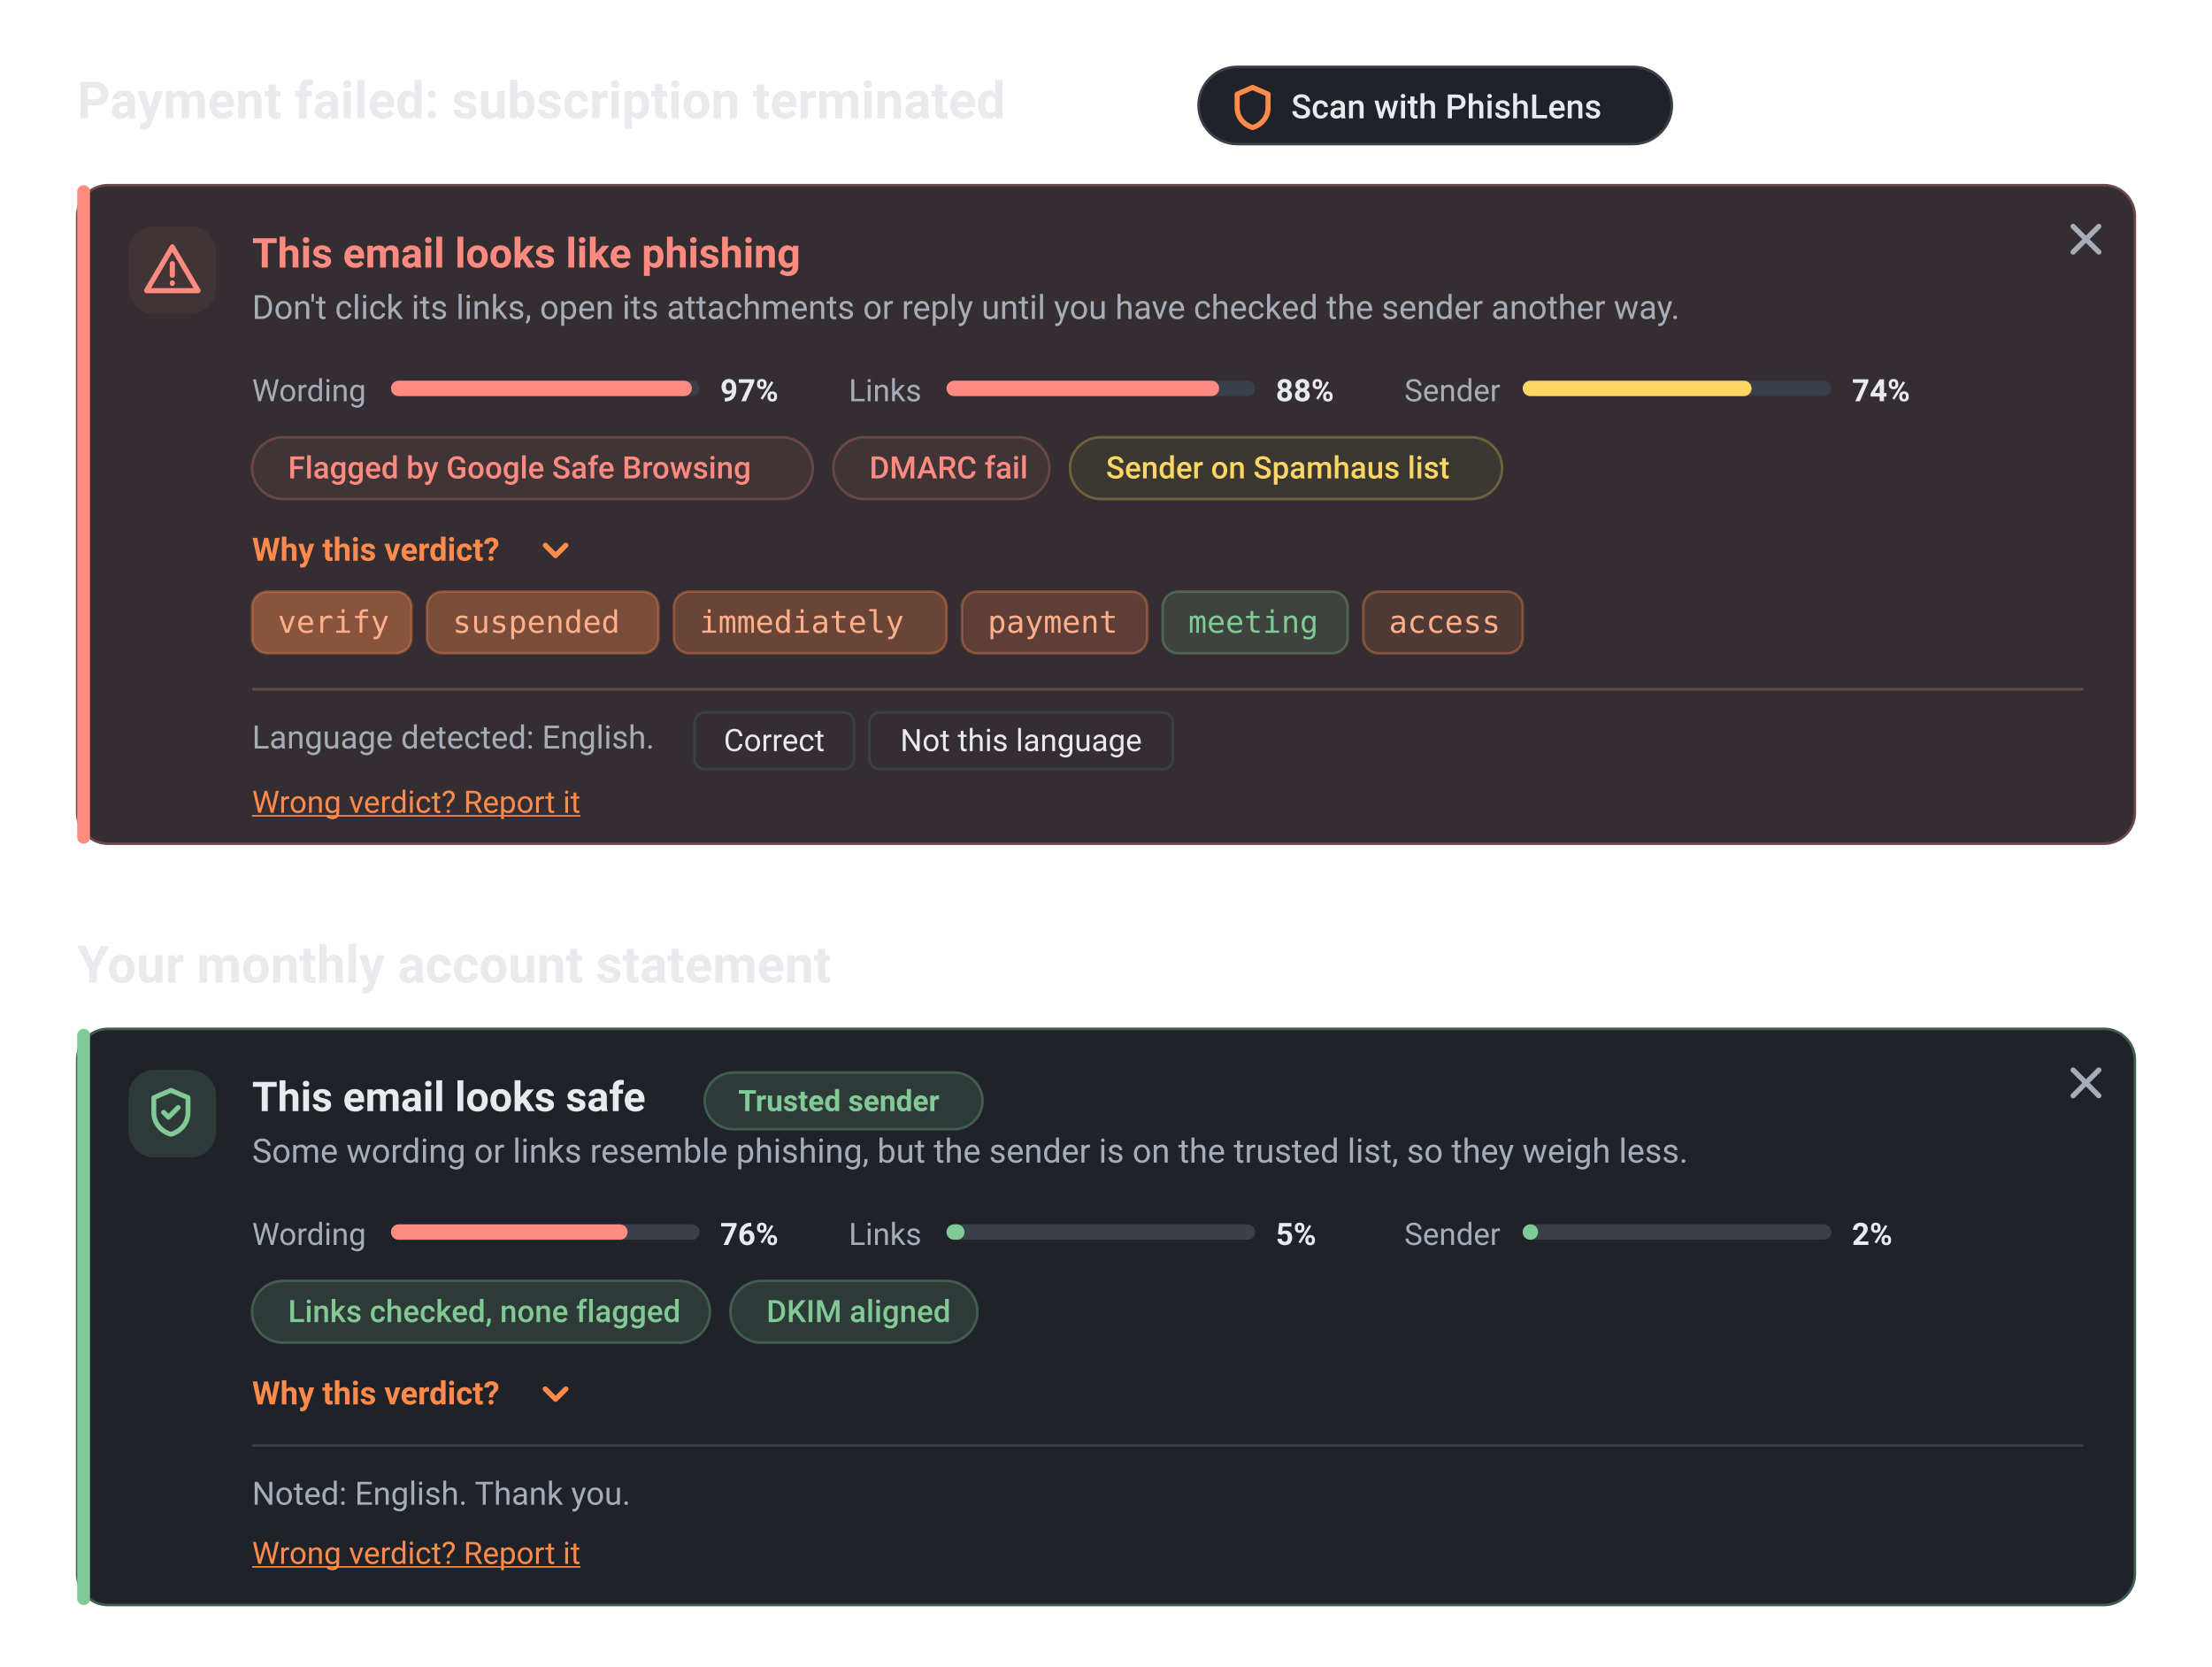
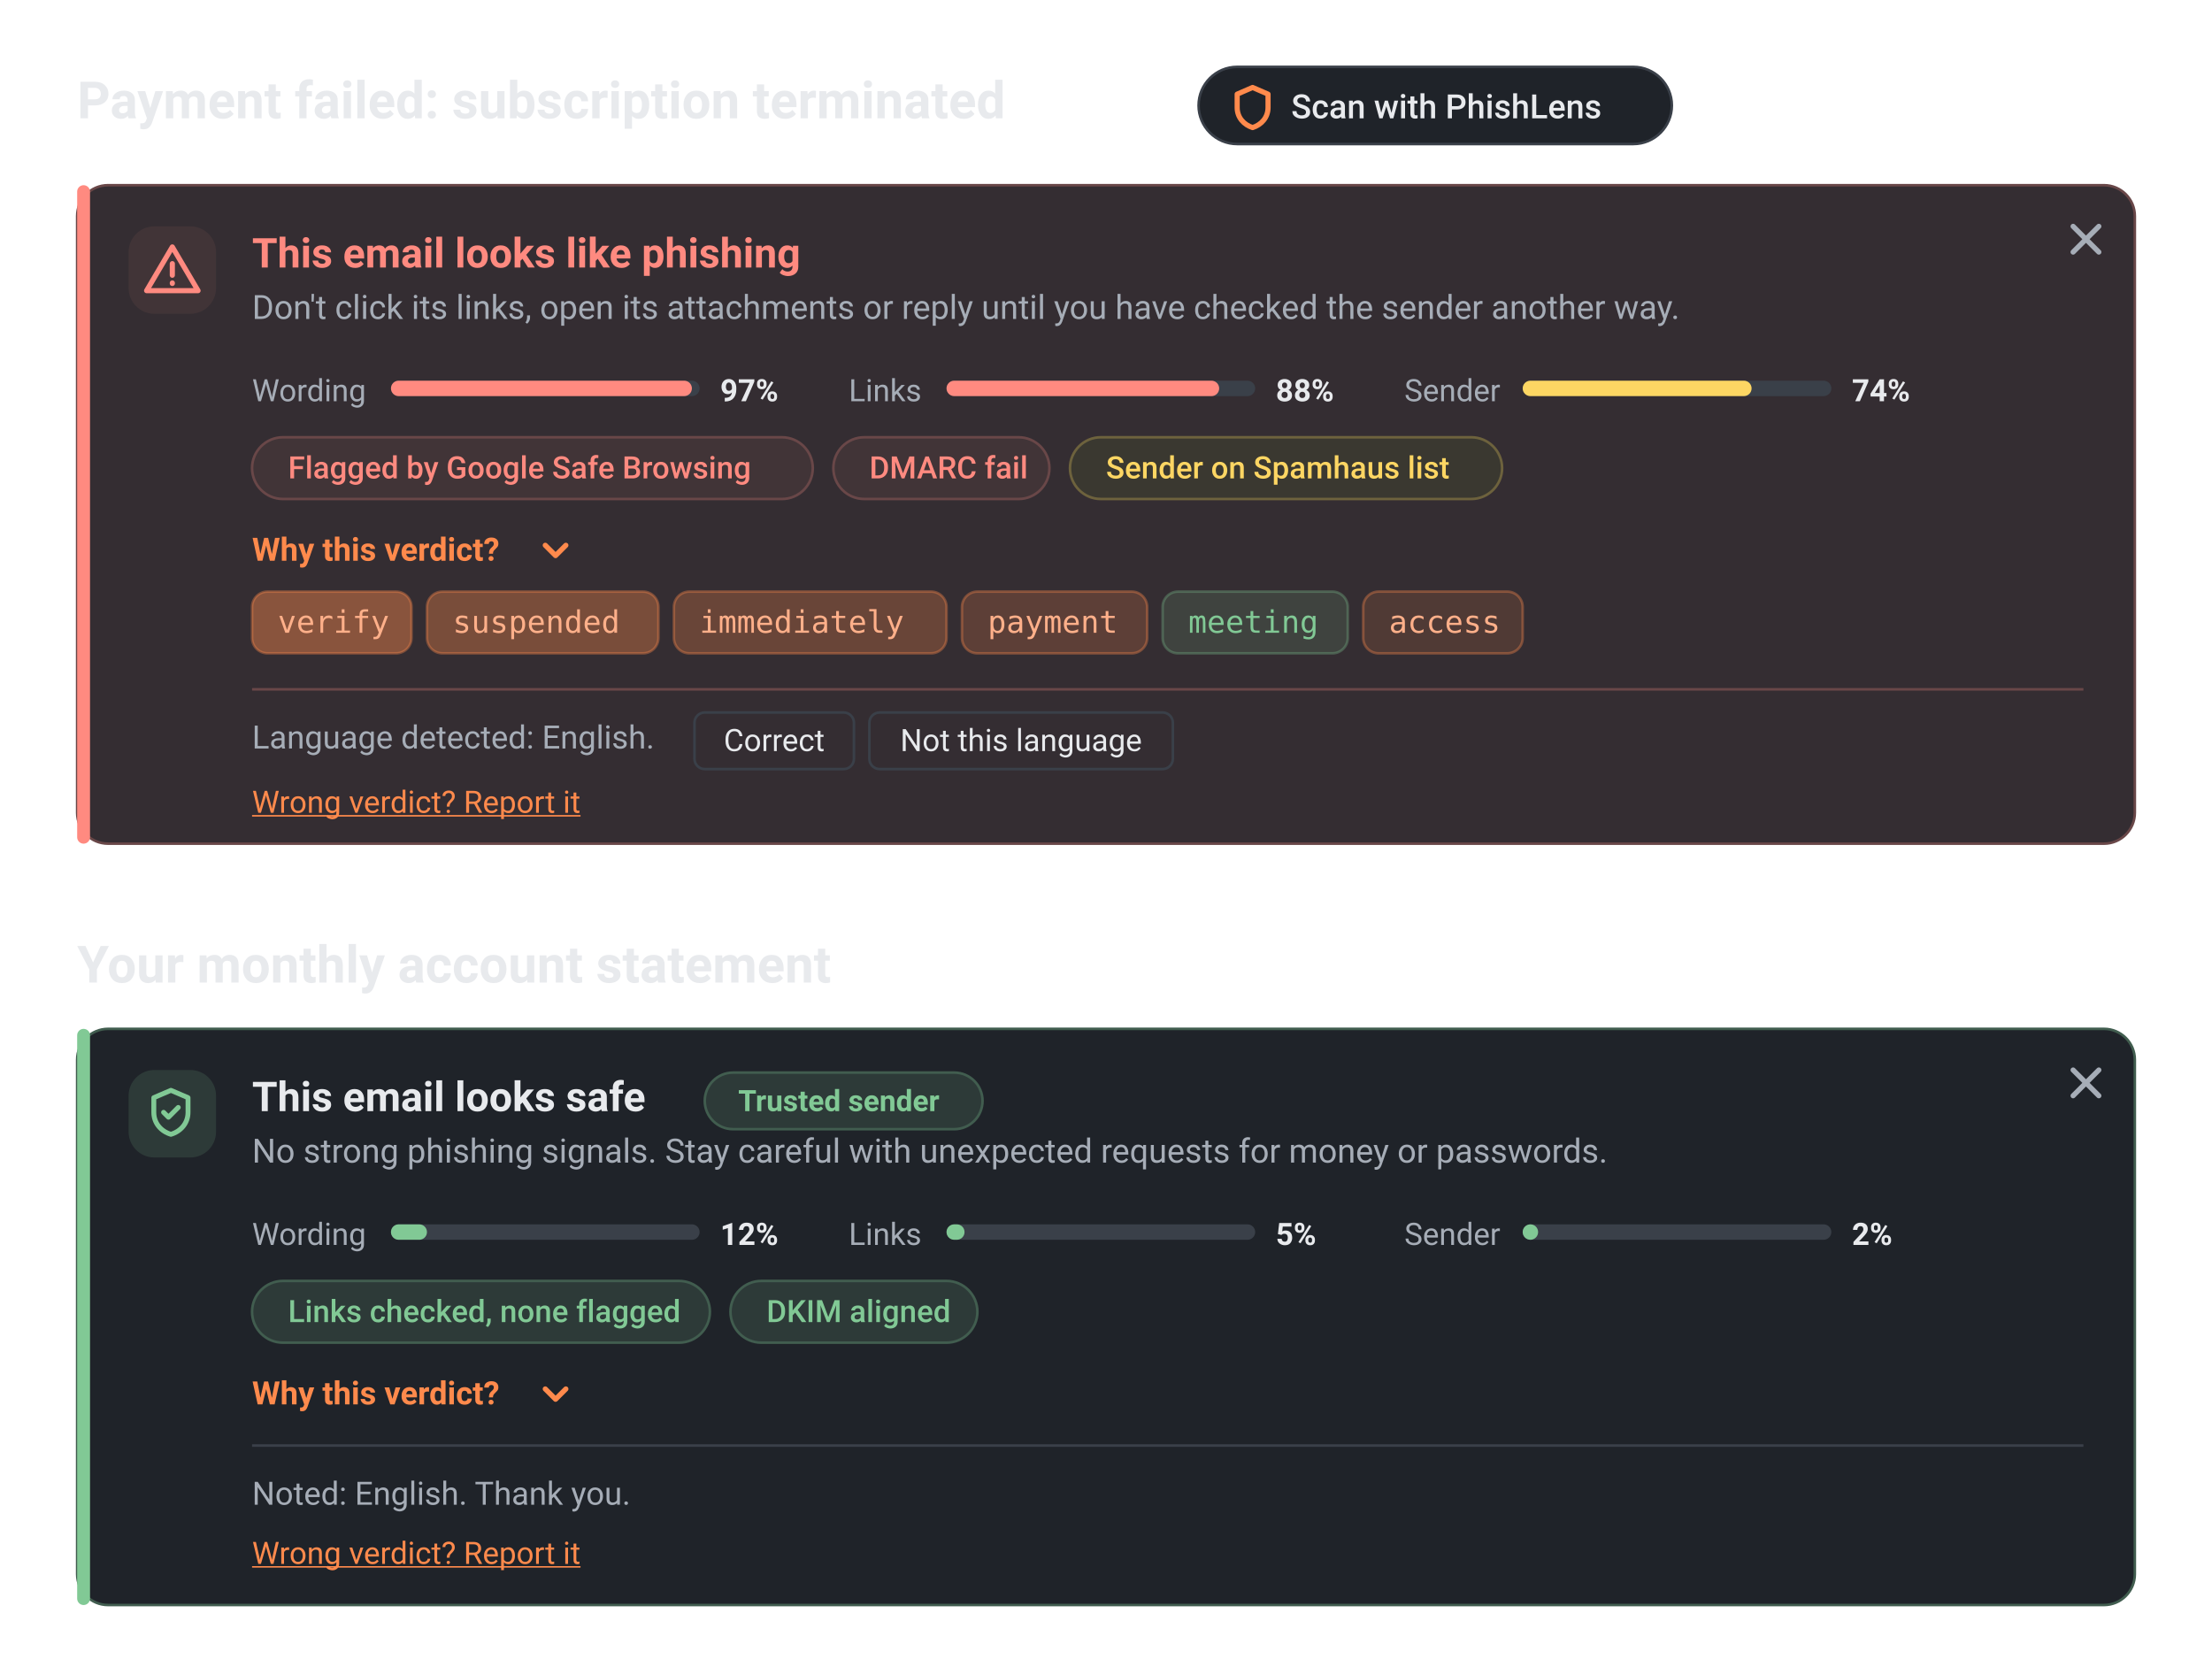
<svg xmlns="http://www.w3.org/2000/svg" width="860" height="648" viewBox="0 0 860 648" role="img" aria-labelledby="t d">
  <style>
    text { font-family: "Google Sans", Roboto, "Segoe UI", Helvetica, Arial, sans-serif; }
    .mono { font-family: ui-monospace, SFMono-Regular, Menlo, Consolas, monospace; }
    .ic { fill: none; stroke-width: 2; stroke-linecap: round; stroke-linejoin: round; }
  </style>
  <rect x="0" y="0" width="860" height="648" rx="18" fill="none" />
  <text x="30" y="46" font-size="20" font-weight="600" fill="#e8eaed">Payment failed: subscription terminated</text>
  <rect x="466" y="26" width="184" height="30" rx="15" fill="#1f2329" stroke="#3a4049" />
  <g transform="translate(479 33)" class="ic" stroke="#ff8a4c">
    <path d="M8 1l6 2.6v5.2c0 3.9-2.6 6.7-6 7.8-3.4-1.1-6-3.9-6-7.8V3.6L8 1z" />
  </g>
  <text x="502" y="46" font-size="13" font-weight="500" fill="#e8eaed">Scan with PhishLens</text>
  <rect x="30" y="72" width="800" height="256" rx="12" fill="#342d32" stroke="#694748" />
  <rect x="30" y="72" width="5" height="256" rx="2.5" fill="#ff8a80" />
  <rect x="50" y="88" width="34" height="34" rx="10" fill="#413437" />
  <g transform="translate(55 93)" class="ic" stroke="#ff8a80">
    <path d="M12 3 L22 20 L2 20 Z" />
    <path d="M12 9.5 V14 M12 17 V17.2" />
  </g>
  <text x="98" y="104" font-size="16" font-weight="600" fill="#ff8a80">This email looks like phishing</text>
  <text x="98" y="124" font-size="13" fill="#a6adb7">Don't click its links, open its attachments or reply until you have checked the sender another way.</text>
  <g transform="translate(804 86)" class="ic" stroke="#a6adb7">
    <path d="M2 2l10 10M12 2L2 12" />
  </g>
  <text x="98" y="156" font-size="12" fill="#a6adb7">Wording</text>
  <rect x="152" y="148" width="120" height="6" rx="3" fill="#3a4049" />
  <rect x="152" y="148" width="117" height="6" rx="3" fill="#ff8a80" />
  <text x="280" y="156" font-size="12" font-weight="600" fill="#e8eaed">97%</text>
  <text x="330" y="156" font-size="12" fill="#a6adb7">Links</text>
  <rect x="368" y="148" width="120" height="6" rx="3" fill="#3a4049" />
  <rect x="368" y="148" width="106" height="6" rx="3" fill="#ff8a80" />
  <text x="496" y="156" font-size="12" font-weight="600" fill="#e8eaed">88%</text>
  <text x="546" y="156" font-size="12" fill="#a6adb7">Sender</text>
  <rect x="592" y="148" width="120" height="6" rx="3" fill="#3a4049" />
  <rect x="592" y="148" width="89" height="6" rx="3" fill="#fdd663" />
  <text x="720" y="156" font-size="12" font-weight="600" fill="#e8eaed">74%</text>
  <rect x="98" y="170" width="218" height="24" rx="12" fill="#413437" stroke="#694748" />
  <text x="112" y="186" font-size="12" font-weight="500" fill="#ff8a80">Flagged by Google Safe Browsing</text>
  <rect x="324" y="170" width="84" height="24" rx="12" fill="#413437" stroke="#694748" />
  <text x="338" y="186" font-size="12" font-weight="500" fill="#ff8a80">DMARC fail</text>
  <rect x="416" y="170" width="168" height="24" rx="12" fill="#3a3830" stroke="#6d623d" />
  <text x="430" y="186" font-size="12" font-weight="500" fill="#fdd663">Sender on Spamhaus list</text>
  <text x="98" y="218" font-size="12.5" font-weight="600" fill="#ff8a4c">Why this verdict?</text>
  <path d="M212 212l4 4 4-4" class="ic" stroke="#ff8a4c" stroke-width="1.6" />
  <g class="mono" font-size="12">
    <rect x="98" y="230" width="62" height="24" rx="6" fill="#ff8a4c" fill-opacity=".42" stroke="#ff8a4c" stroke-opacity=".35" />
    <text x="108" y="246" class="mono" fill="#ffb08a">verify</text>
    <rect x="166" y="230" width="90" height="24" rx="6" fill="#ff8a4c" fill-opacity=".34" stroke="#ff8a4c" stroke-opacity=".35" />
    <text x="176" y="246" class="mono" fill="#ffb08a">suspended</text>
    <rect x="262" y="230" width="106" height="24" rx="6" fill="#ff8a4c" fill-opacity=".26" stroke="#ff8a4c" stroke-opacity=".35" />
    <text x="272" y="246" class="mono" fill="#ffb08a">immediately</text>
    <rect x="374" y="230" width="72" height="24" rx="6" fill="#ff8a4c" fill-opacity=".2" stroke="#ff8a4c" stroke-opacity=".35" />
    <text x="384" y="246" class="mono" fill="#ffb08a">payment</text>
    <rect x="452" y="230" width="72" height="24" rx="6" fill="#81c995" fill-opacity=".14" stroke="#81c995" stroke-opacity=".3" />
    <text x="462" y="246" class="mono" fill="#81c995">meeting</text>
    <rect x="530" y="230" width="62" height="24" rx="6" fill="#ff8a4c" fill-opacity=".14" stroke="#ff8a4c" stroke-opacity=".35" />
    <text x="540" y="246" class="mono" fill="#ffb08a">access</text>
  </g>
  <line x1="98" y1="268" x2="810" y2="268" stroke="#694748" />
  <text x="98" y="291" font-size="12.5" fill="#a6adb7">Language detected: English.</text>
  <rect x="270" y="277" width="62" height="22" rx="4" fill="none" stroke="#3a4049" />
  <text x="301" y="292" font-size="12" fill="#e8eaed" text-anchor="middle">Correct</text>
  <rect x="338" y="277" width="118" height="22" rx="4" fill="none" stroke="#3a4049" />
  <text x="397" y="292" font-size="12" fill="#e8eaed" text-anchor="middle">Not this language</text>
  <text x="98" y="316" font-size="12" fill="#ff8a4c" text-decoration="underline">Wrong verdict? Report it</text>
  <g transform="translate(0 56)">
    <text x="30" y="326" font-size="20" font-weight="600" fill="#e8eaed">Your monthly account statement</text>
    <rect x="30" y="344" width="800" height="224" rx="12" fill="#1f2329" stroke="#415d4f" />
    <rect x="30" y="344" width="5" height="224" rx="2.5" fill="#81c995" />
    <rect x="50" y="360" width="34" height="34" rx="10" fill="#2d3a38" />
    <g transform="translate(56 366)" class="ic" stroke="#81c995">
      <path d="M11 2l7 3v6c0 4.5-3 7.8-7 9-4-1.2-7-4.5-7-9V5l7-3z" transform="scale(.95)" />
      <path d="M8 11l2 2 4-4" transform="scale(.95)" />
    </g>
    <text x="98" y="376" font-size="16" font-weight="600" fill="#e8eaed">This email looks safe</text>
    <rect x="274" y="361" width="108" height="22" rx="11" fill="#2d3a38" stroke="#415d4f" />
    <text x="287" y="376" font-size="11.5" font-weight="600" fill="#81c995">Trusted sender</text>
-     <text x="98" y="396" font-size="13" fill="#a6adb7">Some wording or links resemble phishing, but the sender is on the trusted list, so they weigh less.</text>
+     <text x="98" y="396" font-size="13" fill="#a6adb7">No strong phishing signals. Stay careful with unexpected requests for money or passwords.</text>
    <g transform="translate(804 358)" class="ic" stroke="#a6adb7">
      <path d="M2 2l10 10M12 2L2 12" />
    </g>
    <text x="98" y="428" font-size="12" fill="#a6adb7">Wording</text>
    <rect x="152" y="420" width="120" height="6" rx="3" fill="#3a4049" />
-     <rect x="152" y="420" width="92" height="6" rx="3" fill="#ff8a80" />
-     <text x="280" y="428" font-size="12" font-weight="600" fill="#e8eaed">76%</text>
+     <rect x="152" y="420" width="14" height="6" rx="3" fill="#81c995" />
+     <text x="280" y="428" font-size="12" font-weight="600" fill="#e8eaed">12%</text>
    <text x="330" y="428" font-size="12" fill="#a6adb7">Links</text>
    <rect x="368" y="420" width="120" height="6" rx="3" fill="#3a4049" />
    <rect x="368" y="420" width="7" height="6" rx="3" fill="#81c995" />
    <text x="496" y="428" font-size="12" font-weight="600" fill="#e8eaed">5%</text>
    <text x="546" y="428" font-size="12" fill="#a6adb7">Sender</text>
    <rect x="592" y="420" width="120" height="6" rx="3" fill="#3a4049" />
    <rect x="592" y="420" width="6" height="6" rx="3" fill="#81c995" />
    <text x="720" y="428" font-size="12" font-weight="600" fill="#e8eaed">2%</text>
    <rect x="98" y="442" width="178" height="24" rx="12" fill="#2d3a38" stroke="#415d4f" />
    <text x="112" y="458" font-size="12" font-weight="500" fill="#81c995">Links checked, none flagged</text>
    <rect x="284" y="442" width="96" height="24" rx="12" fill="#2d3a38" stroke="#415d4f" />
    <text x="298" y="458" font-size="12" font-weight="500" fill="#81c995">DKIM aligned</text>
    <text x="98" y="490" font-size="12.5" font-weight="600" fill="#ff8a4c">Why this verdict?</text>
    <path d="M212 484l4 4 4-4" class="ic" stroke="#ff8a4c" stroke-width="1.6" />
    <line x1="98" y1="506" x2="810" y2="506" stroke="#3a4049" />
    <text x="98" y="529" font-size="12.5" fill="#a6adb7">Noted: English. Thank you.</text>
    <text x="98" y="552" font-size="12" fill="#ff8a4c" text-decoration="underline">Wrong verdict? Report it</text>
  </g>
</svg>
